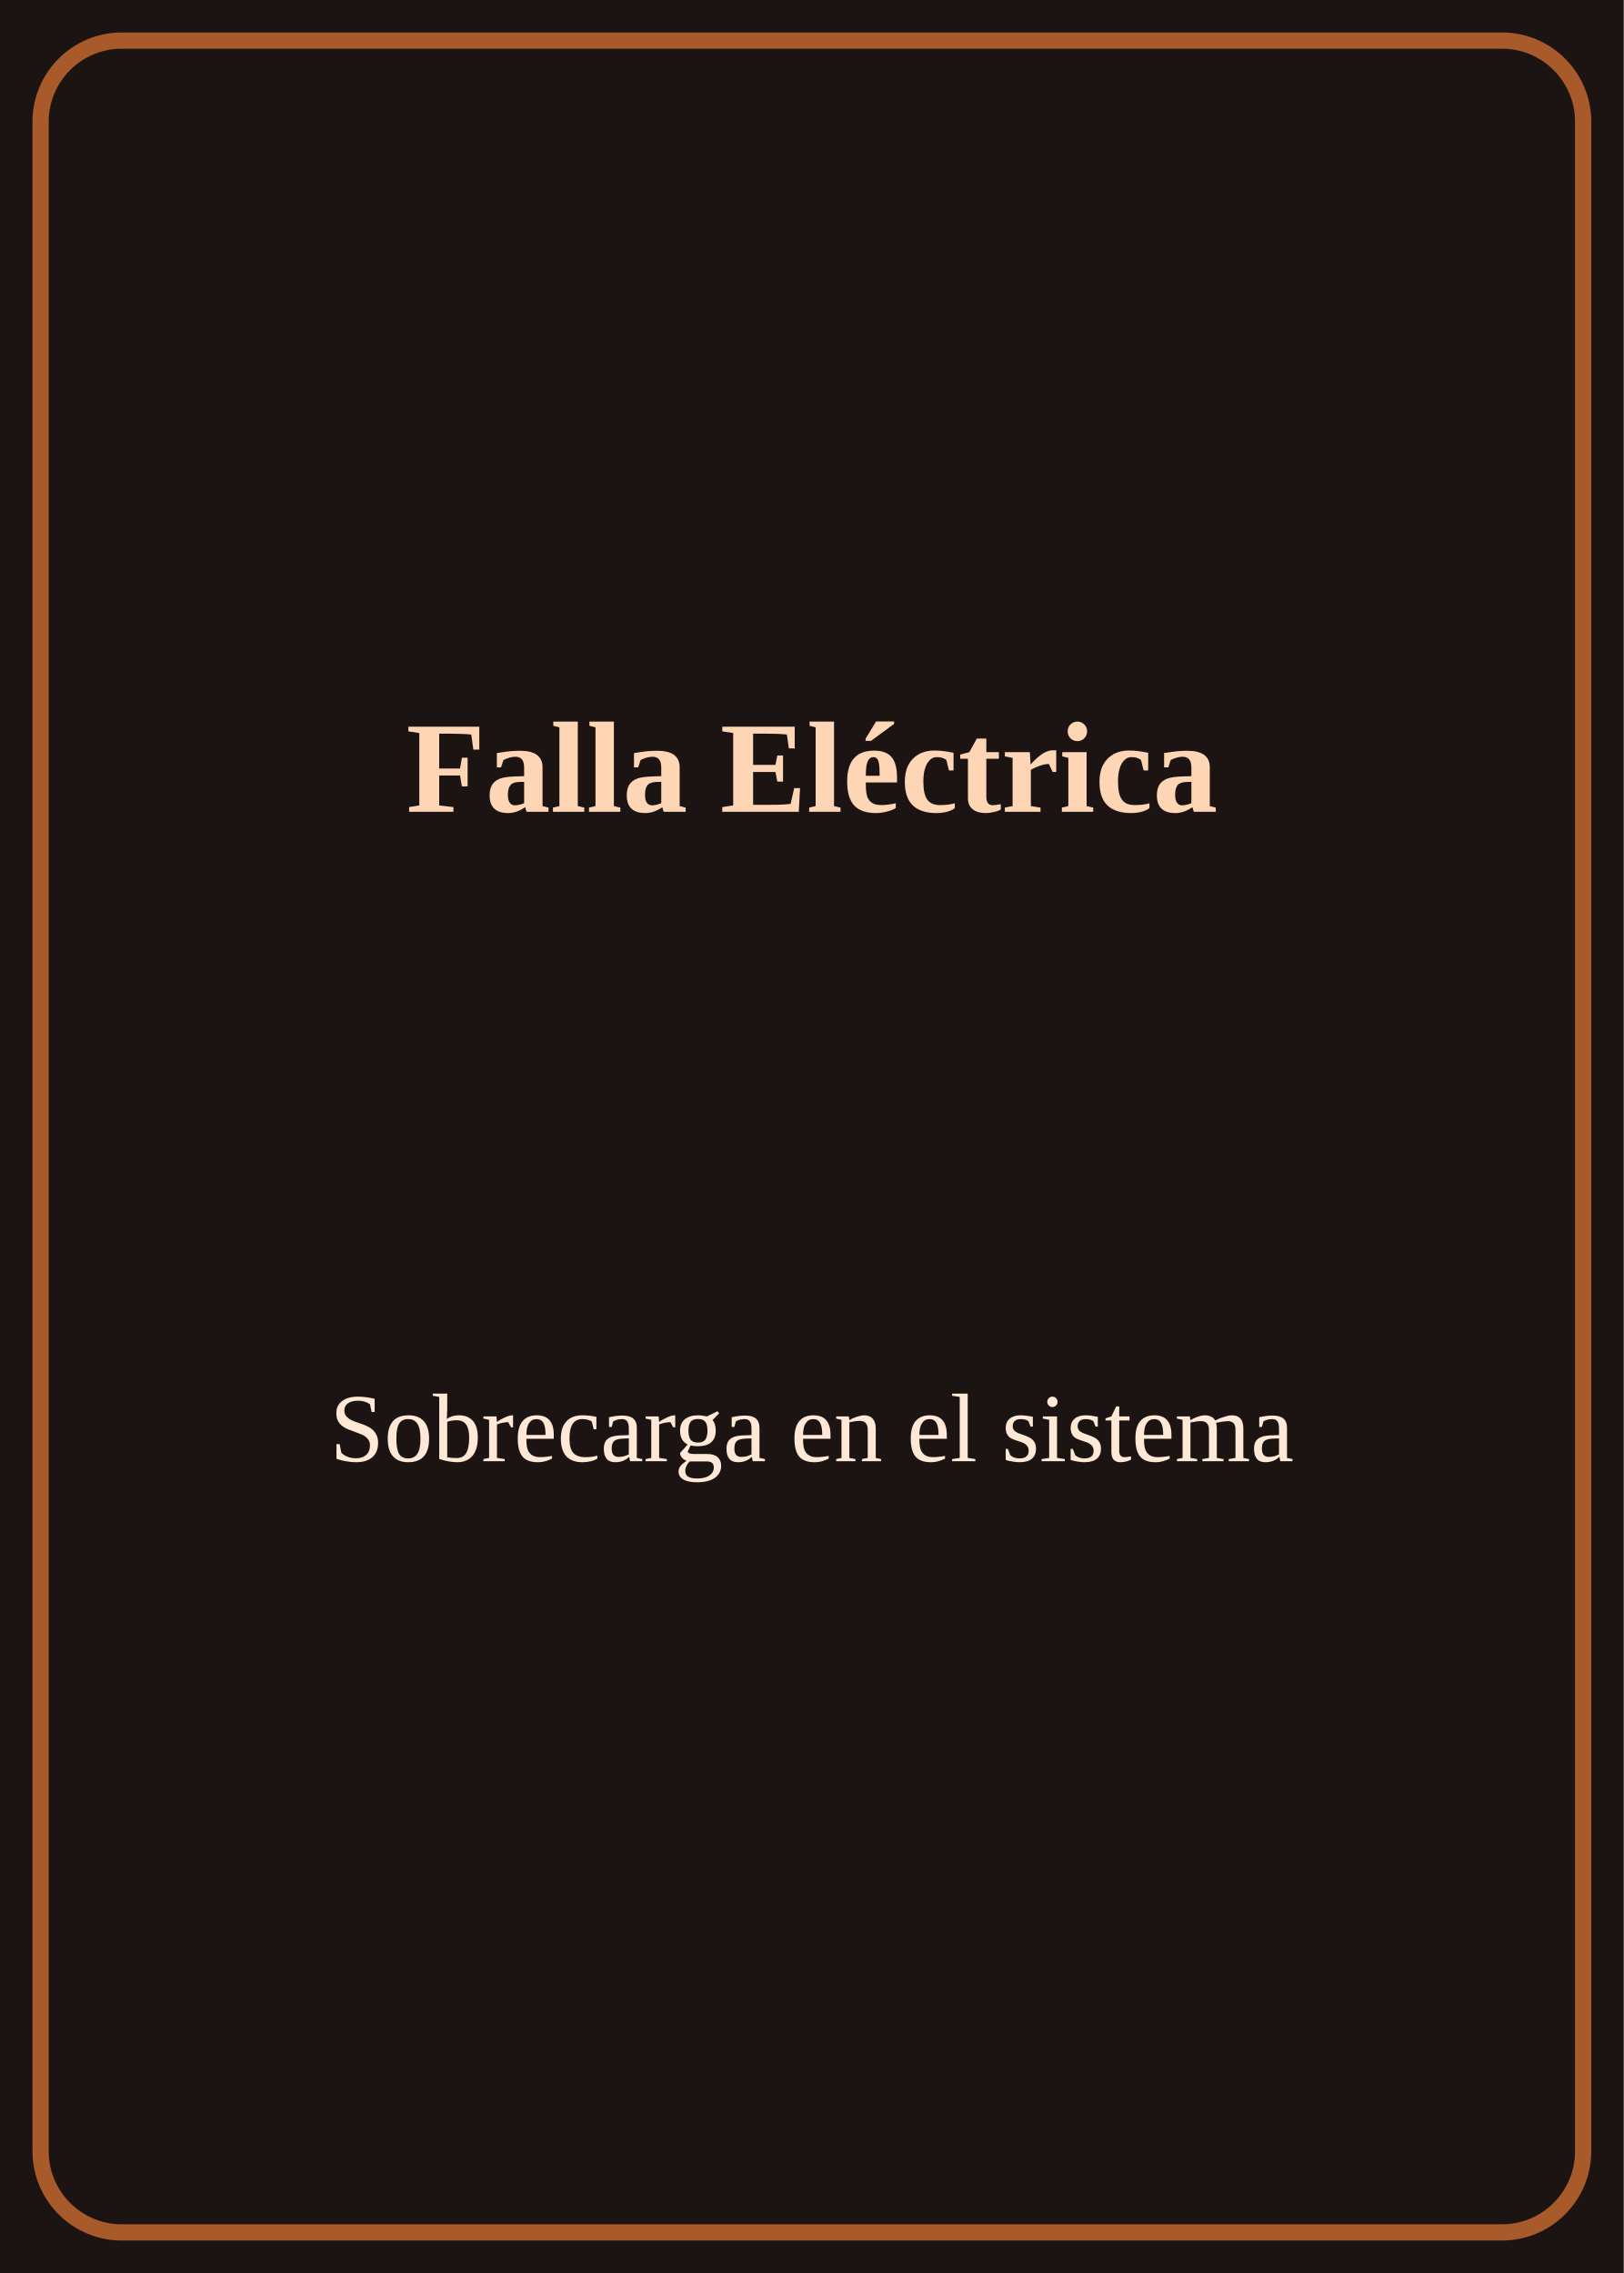
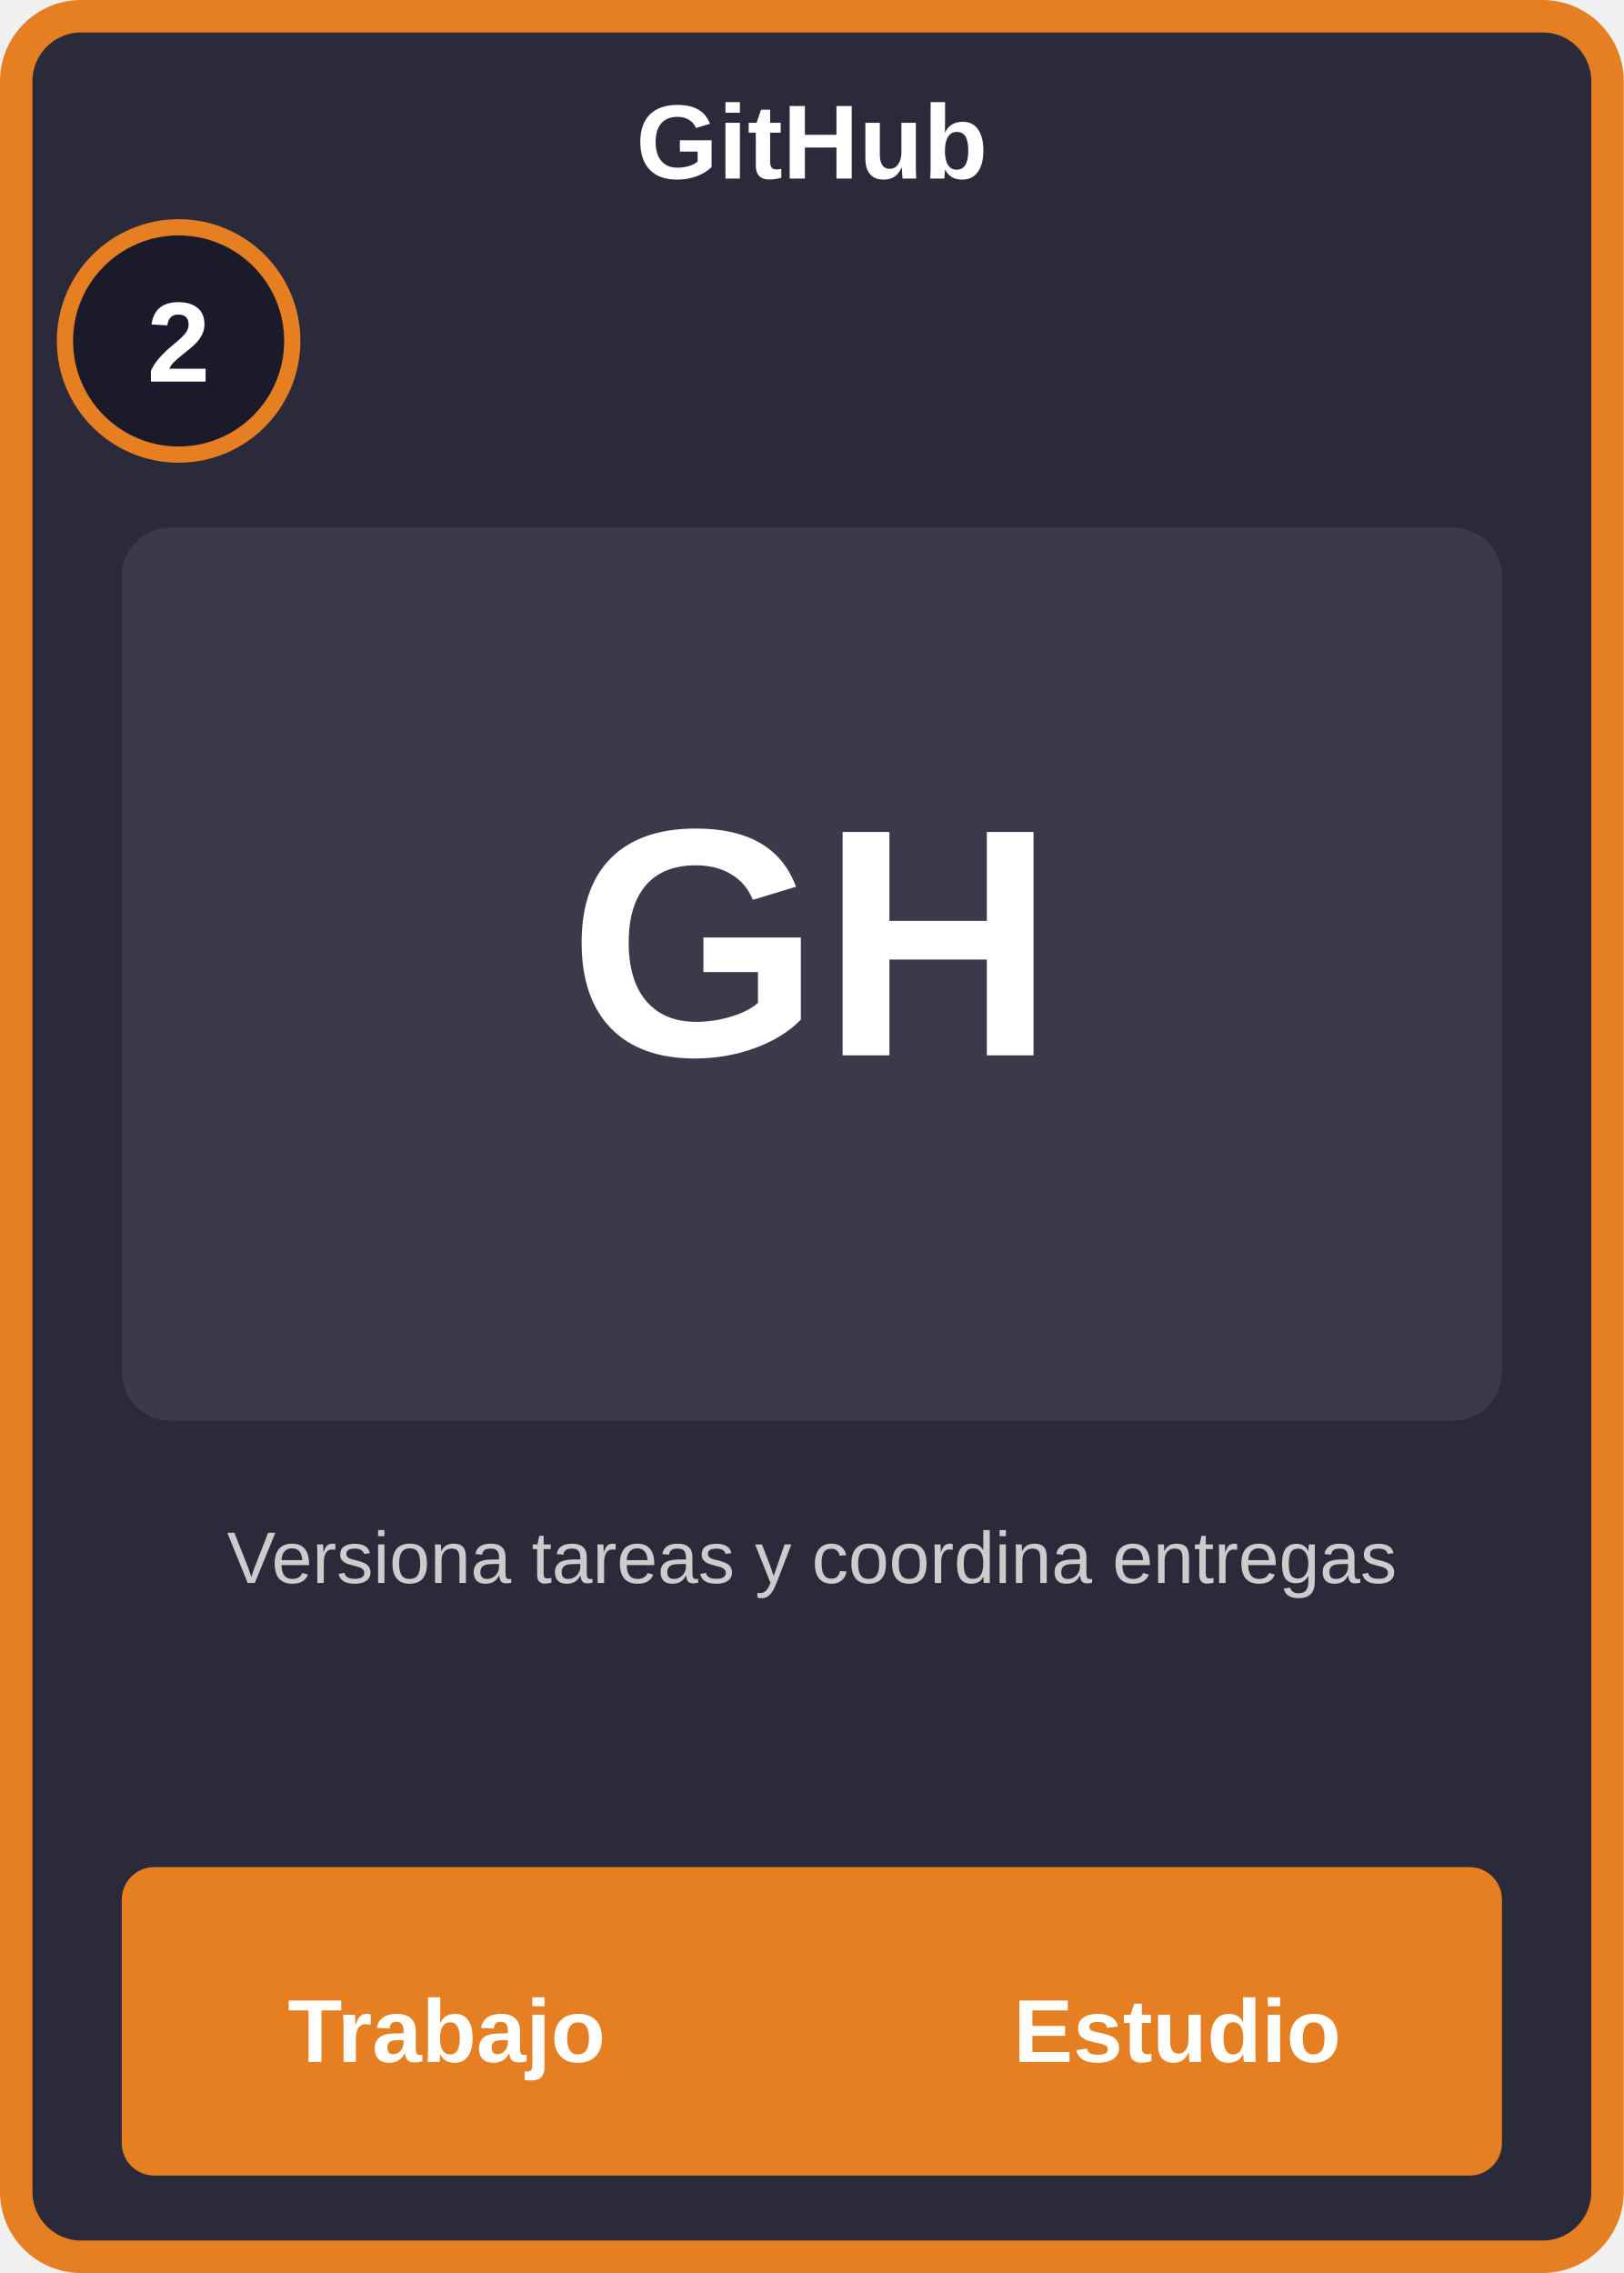
- <svg xmlns="http://www.w3.org/2000/svg" width="200" height="280">
-   <rect width="200" height="280" fill="#1c1412" />
-   <rect x="5" y="5" width="190" height="270" fill="none" stroke="#a85a2a" stroke-width="2" rx="10" />
-   <text x="100" y="100" text-anchor="middle" fill="#ffd6b5" font-size="16" font-weight="bold">Falla Eléctrica</text>
-   <text x="100" y="180" text-anchor="middle" fill="#ffe9d6" font-size="12">Sobrecarga en el sistema</text>
+ <svg xmlns="http://www.w3.org/2000/svg" viewBox="0 0 200 280">
+   <rect x="2" y="2" width="196" height="276" rx="8" ry="8" fill="#2a2a3a" stroke="#e67e22" stroke-width="4" />
+   <text x="100" y="22" text-anchor="middle" fill="#ffffff" font-size="13" font-weight="bold" font-family="Arial, sans-serif">GitHub</text>
+   <circle cx="22" cy="42" r="14" fill="#1a1a2a" stroke="#e67e22" stroke-width="2" />
+   <text x="22" y="47" text-anchor="middle" fill="#ffffff" font-size="14" font-weight="bold" font-family="Arial, sans-serif">2</text>
+   <rect x="15" y="65" width="170" height="110" rx="6" ry="6" fill="#3a3a4a" />
+   <text x="100" y="130" text-anchor="middle" fill="#ffffff" font-size="40" font-weight="bold" font-family="Arial, sans-serif">GH</text>
+   <text x="100" y="195" text-anchor="middle" fill="#cccccc" font-size="9" font-family="Arial, sans-serif">Versiona tareas y coordina entregas</text>
+   <rect x="15" y="230" width="170" height="38" rx="4" ry="4" fill="#e67e22" />
+   <text x="55" y="254" text-anchor="middle" fill="#ffffff" font-size="11" font-weight="bold" font-family="Arial, sans-serif">Trabajo</text>
+   <text x="145" y="254" text-anchor="middle" fill="#ffffff" font-size="11" font-weight="bold" font-family="Arial, sans-serif">Estudio</text>
</svg>
